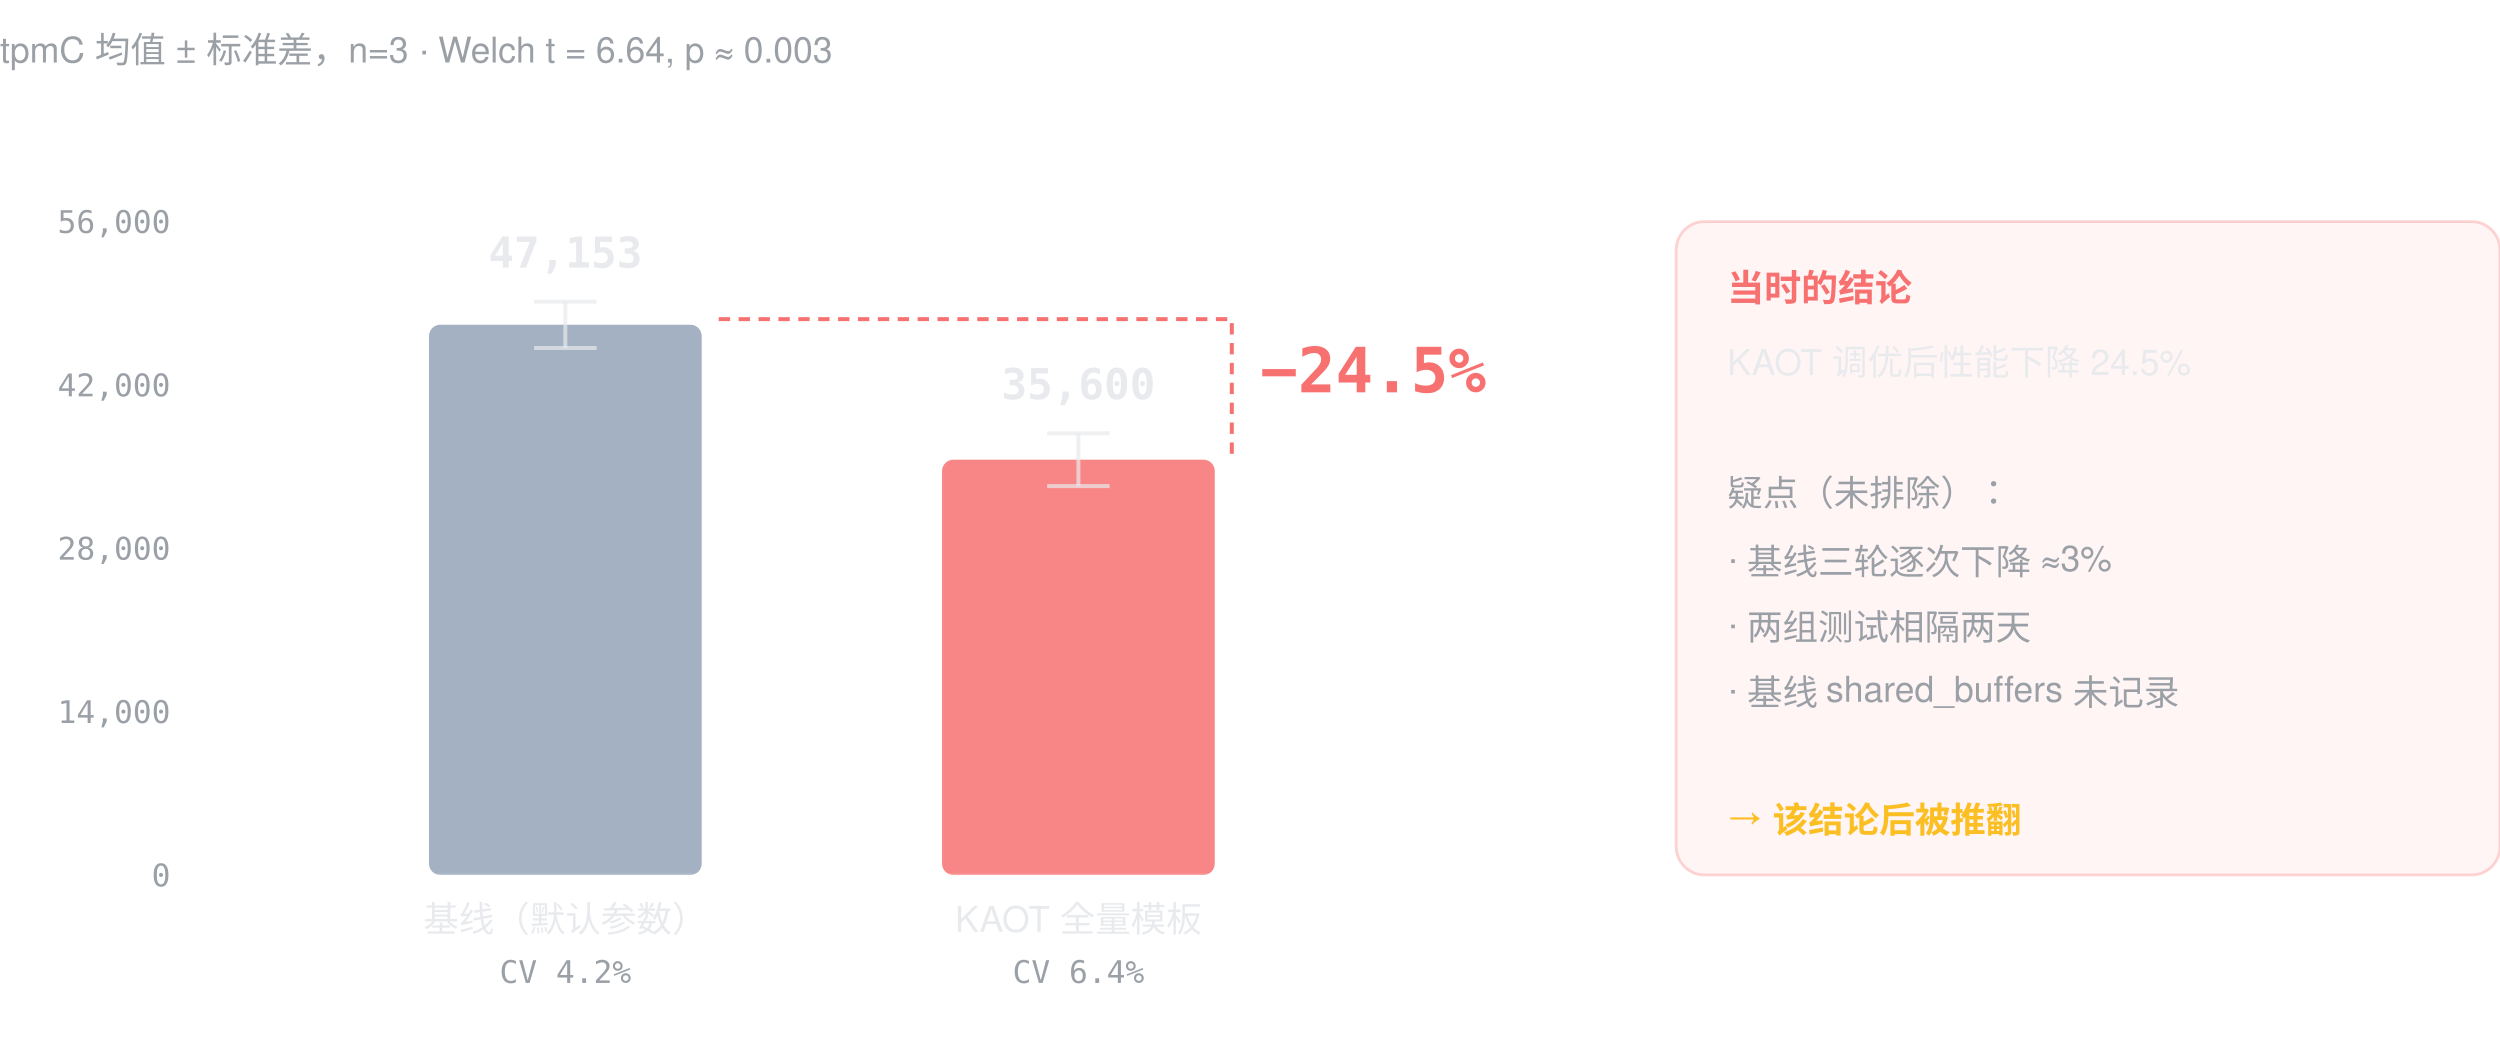
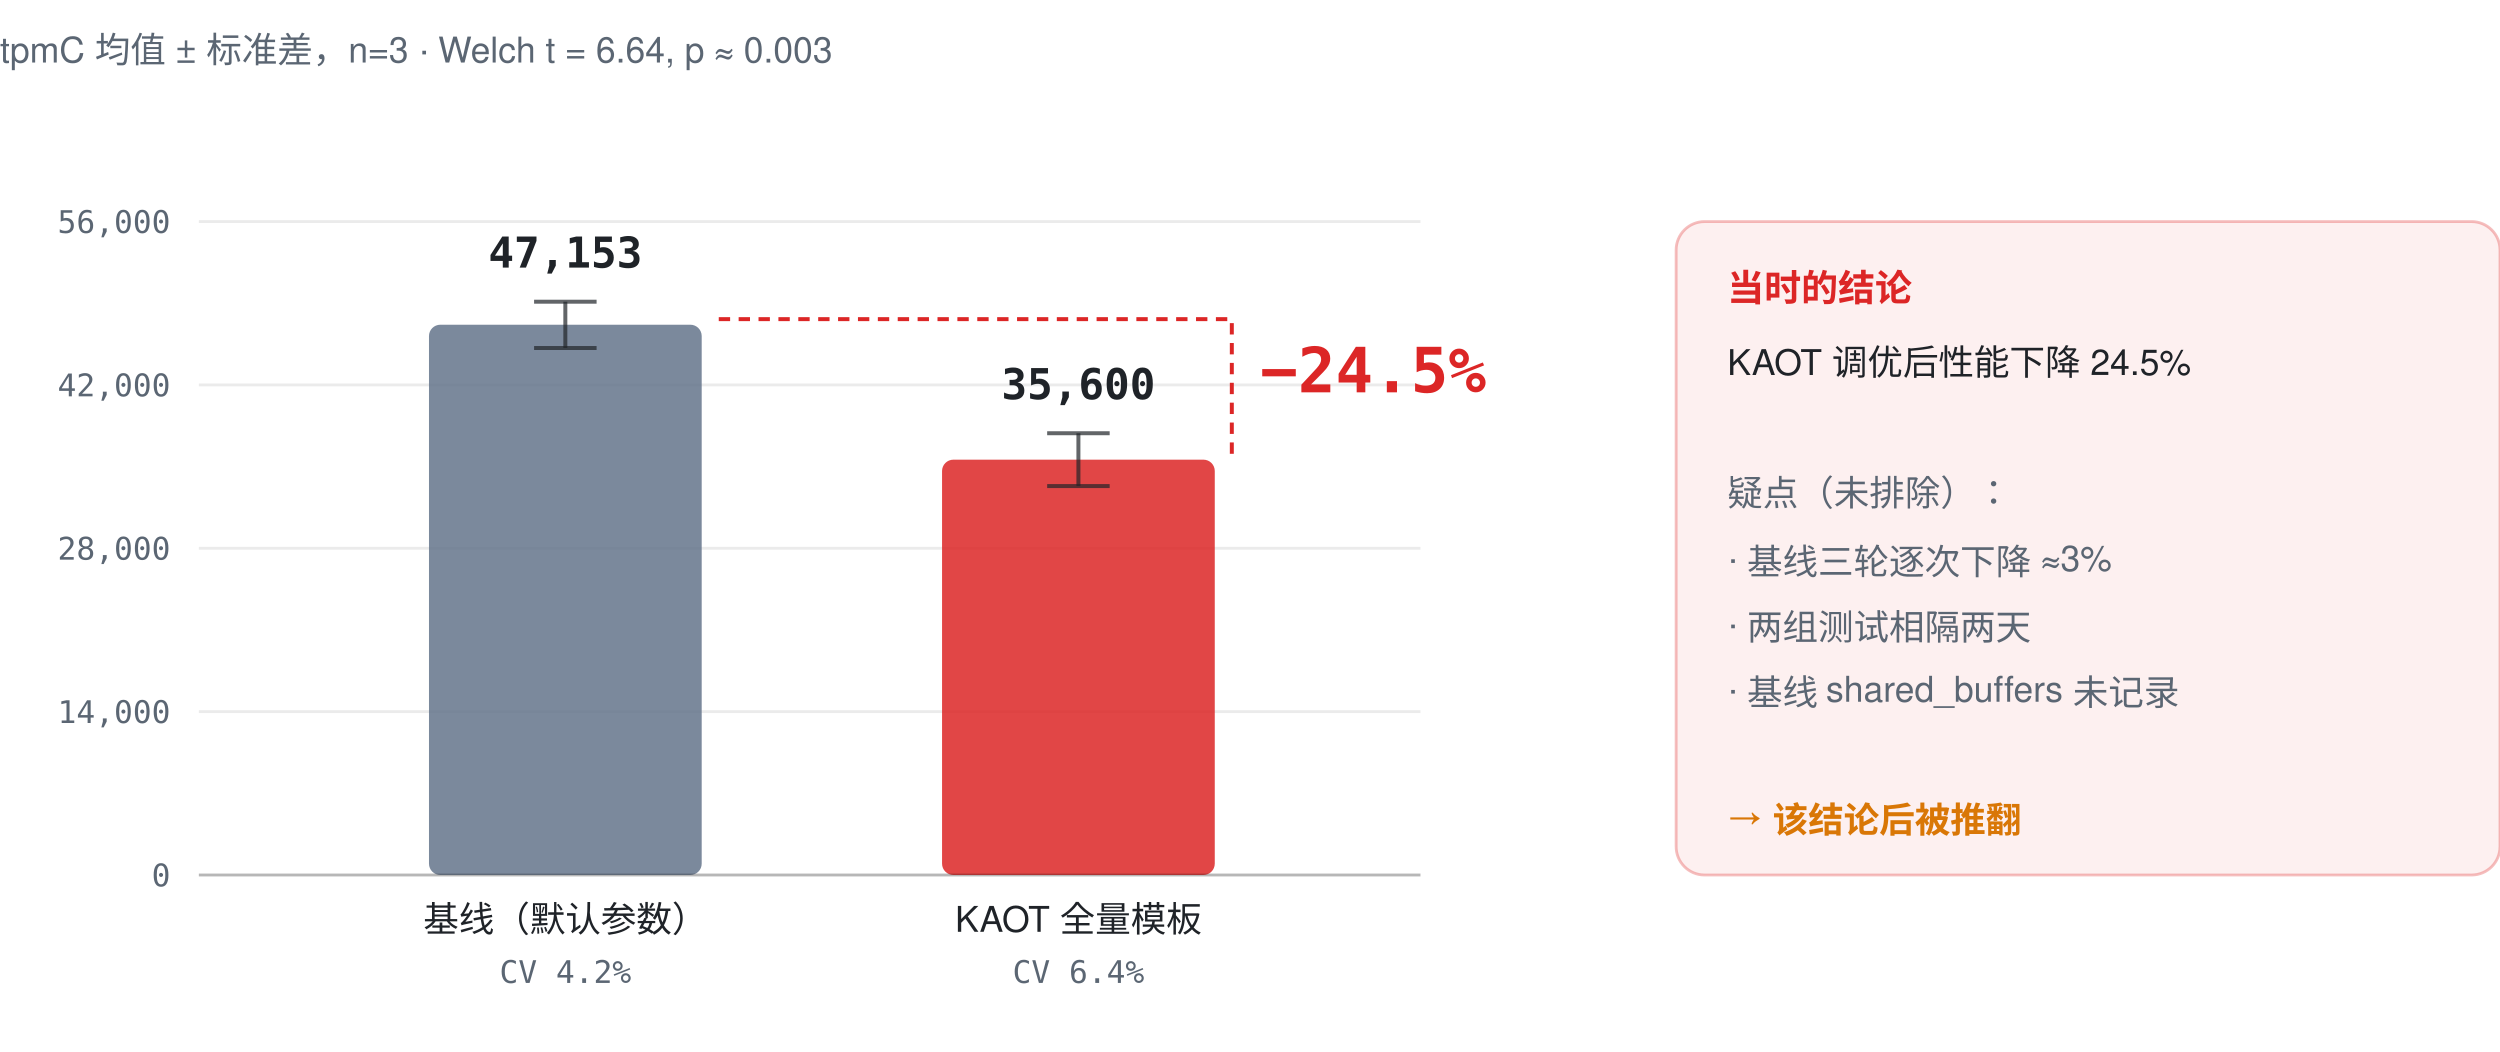
<svg xmlns="http://www.w3.org/2000/svg" viewBox="0 0 880 370" width="880" height="370" font-family="'Noto Sans SC','PingFang SC','Microsoft YaHei','Helvetica Neue',Helvetica,Arial,sans-serif">
  <rect width="880" height="370" fill="none" />
-   <text x="0" y="22" fill="#9aa0a6" font-size="12.5">tpmC 均值 ± 标准差，n=3 · Welch t = 6.64, p ≈ 0.003</text>
-   <line x1="70" y1="308.0" x2="500" y2="308.0" stroke="rgba(255,255,255,0.08)" />
-   <text x="60" y="312.0" fill="#9aa0a6" font-size="11" text-anchor="end" font-family="'JetBrains Mono','SF Mono',Menlo,Consolas,monospace">0</text>
-   <line x1="70" y1="250.5" x2="500" y2="250.5" stroke="rgba(255,255,255,0.08)" />
-   <text x="60" y="254.5" fill="#9aa0a6" font-size="11" text-anchor="end" font-family="'JetBrains Mono','SF Mono',Menlo,Consolas,monospace">14,000</text>
-   <line x1="70" y1="193.0" x2="500" y2="193.0" stroke="rgba(255,255,255,0.08)" />
-   <text x="60" y="197.0" fill="#9aa0a6" font-size="11" text-anchor="end" font-family="'JetBrains Mono','SF Mono',Menlo,Consolas,monospace">28,000</text>
-   <line x1="70" y1="135.5" x2="500" y2="135.5" stroke="rgba(255,255,255,0.08)" />
-   <text x="60" y="139.5" fill="#9aa0a6" font-size="11" text-anchor="end" font-family="'JetBrains Mono','SF Mono',Menlo,Consolas,monospace">42,000</text>
-   <line x1="70" y1="78.0" x2="500" y2="78.0" stroke="rgba(255,255,255,0.08)" />
-   <text x="60" y="82.0" fill="#9aa0a6" font-size="11" text-anchor="end" font-family="'JetBrains Mono','SF Mono',Menlo,Consolas,monospace">56,000</text>
-   <rect x="151.0" y="114.3" width="96" height="193.7" rx="4" fill="#94a3b8" opacity="0.85" />
-   <line x1="199.0" y1="106.2" x2="199.0" y2="122.5" stroke="#e8eaed" stroke-width="1.4" opacity="0.7" />
-   <line x1="188.0" y1="106.2" x2="210.0" y2="106.2" stroke="#e8eaed" stroke-width="1.4" opacity="0.7" />
-   <line x1="188.0" y1="122.5" x2="210.0" y2="122.5" stroke="#e8eaed" stroke-width="1.4" opacity="0.7" />
-   <text x="199.0" y="94.2" fill="#e8eaed" font-size="15" font-weight="700" text-anchor="middle" font-family="'JetBrains Mono','SF Mono',Menlo,Consolas,monospace">47,153</text>
-   <text x="199.0" y="328" fill="#e8eaed" font-size="12.5" text-anchor="middle">基线（默认参数）</text>
-   <text x="199.0" y="346" fill="#9aa0a6" font-size="11" text-anchor="middle" font-family="'JetBrains Mono','SF Mono',Menlo,Consolas,monospace">CV 4.2%</text>
-   <rect x="331.6" y="161.8" width="96" height="146.2" rx="4" fill="#f87171" opacity="0.85" />
-   <line x1="379.6" y1="152.5" x2="379.6" y2="171.1" stroke="#e8eaed" stroke-width="1.4" opacity="0.7" />
-   <line x1="368.6" y1="152.5" x2="390.6" y2="152.5" stroke="#e8eaed" stroke-width="1.4" opacity="0.7" />
-   <line x1="368.6" y1="171.1" x2="390.6" y2="171.1" stroke="#e8eaed" stroke-width="1.4" opacity="0.7" />
-   <text x="379.6" y="140.5" fill="#e8eaed" font-size="15" font-weight="700" text-anchor="middle" font-family="'JetBrains Mono','SF Mono',Menlo,Consolas,monospace">35,600</text>
-   <text x="379.6" y="328" fill="#e8eaed" font-size="12.5" text-anchor="middle">KAOT 全量模板</text>
-   <text x="379.6" y="346" fill="#9aa0a6" font-size="11" text-anchor="middle" font-family="'JetBrains Mono','SF Mono',Menlo,Consolas,monospace">CV 6.4%</text>
-   <line x1="70" y1="308" x2="500" y2="308" stroke="rgba(255,255,255,0.22)" />
-   <path d="M253.0,112.338 L433.6,112.338 L433.6,159.786" fill="none" stroke="#f87171" stroke-width="1.4" stroke-dasharray="4 3" />
-   <text x="443.6" y="138.1" fill="#f87171" font-size="22" font-weight="700" font-family="'JetBrains Mono','SF Mono',Menlo,Consolas,monospace">−24.5%</text>
-   <rect x="590" y="78" width="290" height="230" rx="10" fill="rgba(248,113,113,0.07)" stroke="rgba(248,113,113,0.3)" />
-   <text x="608" y="106" fill="#f87171" font-size="13" font-weight="700">当时的结论</text>
-   <text x="608" y="132" fill="#e8eaed" font-size="12.5">KAOT 调优后性能下降 24.5%</text>
-   <text x="608" y="155" fill="#e8eaed" font-size="12.5" />
-   <text x="608" y="178" fill="#9aa0a6" font-size="12.5">疑点（未排除）：</text>
-   <text x="608" y="201" fill="#9aa0a6" font-size="12.5">· 基线三轮逐次下降 ≈3%</text>
-   <text x="608" y="224" fill="#9aa0a6" font-size="12.5">· 两组测试相隔两天</text>
-   <text x="608" y="247" fill="#9aa0a6" font-size="12.5">· 基线 shared_buffers 未记录</text>
-   <text x="608" y="292" fill="#fbbf24" font-size="12.5" font-weight="600">→ 该结论后被推翻</text>
+   <text x="0" y="22" fill="#5b6673" font-size="12.5">tpmC 均值 ± 标准差，n=3 · Welch t = 6.64, p ≈ 0.003</text>
+   <line x1="70" y1="308.0" x2="500" y2="308.0" stroke="rgba(0,0,0,0.08)" />
+   <text x="60" y="312.0" fill="#5b6673" font-size="11" text-anchor="end" font-family="'JetBrains Mono','SF Mono',Menlo,Consolas,monospace">0</text>
+   <line x1="70" y1="250.5" x2="500" y2="250.5" stroke="rgba(0,0,0,0.08)" />
+   <text x="60" y="254.5" fill="#5b6673" font-size="11" text-anchor="end" font-family="'JetBrains Mono','SF Mono',Menlo,Consolas,monospace">14,000</text>
+   <line x1="70" y1="193.0" x2="500" y2="193.0" stroke="rgba(0,0,0,0.08)" />
+   <text x="60" y="197.0" fill="#5b6673" font-size="11" text-anchor="end" font-family="'JetBrains Mono','SF Mono',Menlo,Consolas,monospace">28,000</text>
+   <line x1="70" y1="135.5" x2="500" y2="135.5" stroke="rgba(0,0,0,0.08)" />
+   <text x="60" y="139.5" fill="#5b6673" font-size="11" text-anchor="end" font-family="'JetBrains Mono','SF Mono',Menlo,Consolas,monospace">42,000</text>
+   <line x1="70" y1="78.0" x2="500" y2="78.0" stroke="rgba(0,0,0,0.08)" />
+   <text x="60" y="82.0" fill="#5b6673" font-size="11" text-anchor="end" font-family="'JetBrains Mono','SF Mono',Menlo,Consolas,monospace">56,000</text>
+   <rect x="151.0" y="114.3" width="96" height="193.7" rx="4" fill="#64748b" opacity="0.85" />
+   <line x1="199.0" y1="106.2" x2="199.0" y2="122.5" stroke="#1f2328" stroke-width="1.4" opacity="0.7" />
+   <line x1="188.0" y1="106.2" x2="210.0" y2="106.2" stroke="#1f2328" stroke-width="1.4" opacity="0.7" />
+   <line x1="188.0" y1="122.5" x2="210.0" y2="122.5" stroke="#1f2328" stroke-width="1.4" opacity="0.7" />
+   <text x="199.0" y="94.2" fill="#1f2328" font-size="15" font-weight="700" text-anchor="middle" font-family="'JetBrains Mono','SF Mono',Menlo,Consolas,monospace">47,153</text>
+   <text x="199.0" y="328" fill="#1f2328" font-size="12.5" text-anchor="middle">基线（默认参数）</text>
+   <text x="199.0" y="346" fill="#5b6673" font-size="11" text-anchor="middle" font-family="'JetBrains Mono','SF Mono',Menlo,Consolas,monospace">CV 4.2%</text>
+   <rect x="331.6" y="161.8" width="96" height="146.2" rx="4" fill="#dc2626" opacity="0.85" />
+   <line x1="379.6" y1="152.5" x2="379.6" y2="171.1" stroke="#1f2328" stroke-width="1.4" opacity="0.7" />
+   <line x1="368.6" y1="152.5" x2="390.6" y2="152.5" stroke="#1f2328" stroke-width="1.4" opacity="0.7" />
+   <line x1="368.6" y1="171.1" x2="390.6" y2="171.1" stroke="#1f2328" stroke-width="1.4" opacity="0.7" />
+   <text x="379.6" y="140.5" fill="#1f2328" font-size="15" font-weight="700" text-anchor="middle" font-family="'JetBrains Mono','SF Mono',Menlo,Consolas,monospace">35,600</text>
+   <text x="379.6" y="328" fill="#1f2328" font-size="12.5" text-anchor="middle">KAOT 全量模板</text>
+   <text x="379.6" y="346" fill="#5b6673" font-size="11" text-anchor="middle" font-family="'JetBrains Mono','SF Mono',Menlo,Consolas,monospace">CV 6.4%</text>
+   <line x1="70" y1="308" x2="500" y2="308" stroke="rgba(0,0,0,0.22)" />
+   <path d="M253.0,112.338 L433.6,112.338 L433.6,159.786" fill="none" stroke="#dc2626" stroke-width="1.4" stroke-dasharray="4 3" />
+   <text x="443.6" y="138.1" fill="#dc2626" font-size="22" font-weight="700" font-family="'JetBrains Mono','SF Mono',Menlo,Consolas,monospace">−24.5%</text>
+   <rect x="590" y="78" width="290" height="230" rx="10" fill="rgba(220,38,38,0.07)" stroke="rgba(220,38,38,0.3)" />
+   <text x="608" y="106" fill="#dc2626" font-size="13" font-weight="700">当时的结论</text>
+   <text x="608" y="132" fill="#1f2328" font-size="12.5">KAOT 调优后性能下降 24.5%</text>
+   <text x="608" y="155" fill="#1f2328" font-size="12.5" />
+   <text x="608" y="178" fill="#5b6673" font-size="12.5">疑点（未排除）：</text>
+   <text x="608" y="201" fill="#5b6673" font-size="12.5">· 基线三轮逐次下降 ≈3%</text>
+   <text x="608" y="224" fill="#5b6673" font-size="12.5">· 两组测试相隔两天</text>
+   <text x="608" y="247" fill="#5b6673" font-size="12.5">· 基线 shared_buffers 未记录</text>
+   <text x="608" y="292" fill="#d97706" font-size="12.5" font-weight="600">→ 该结论后被推翻</text>
</svg>
